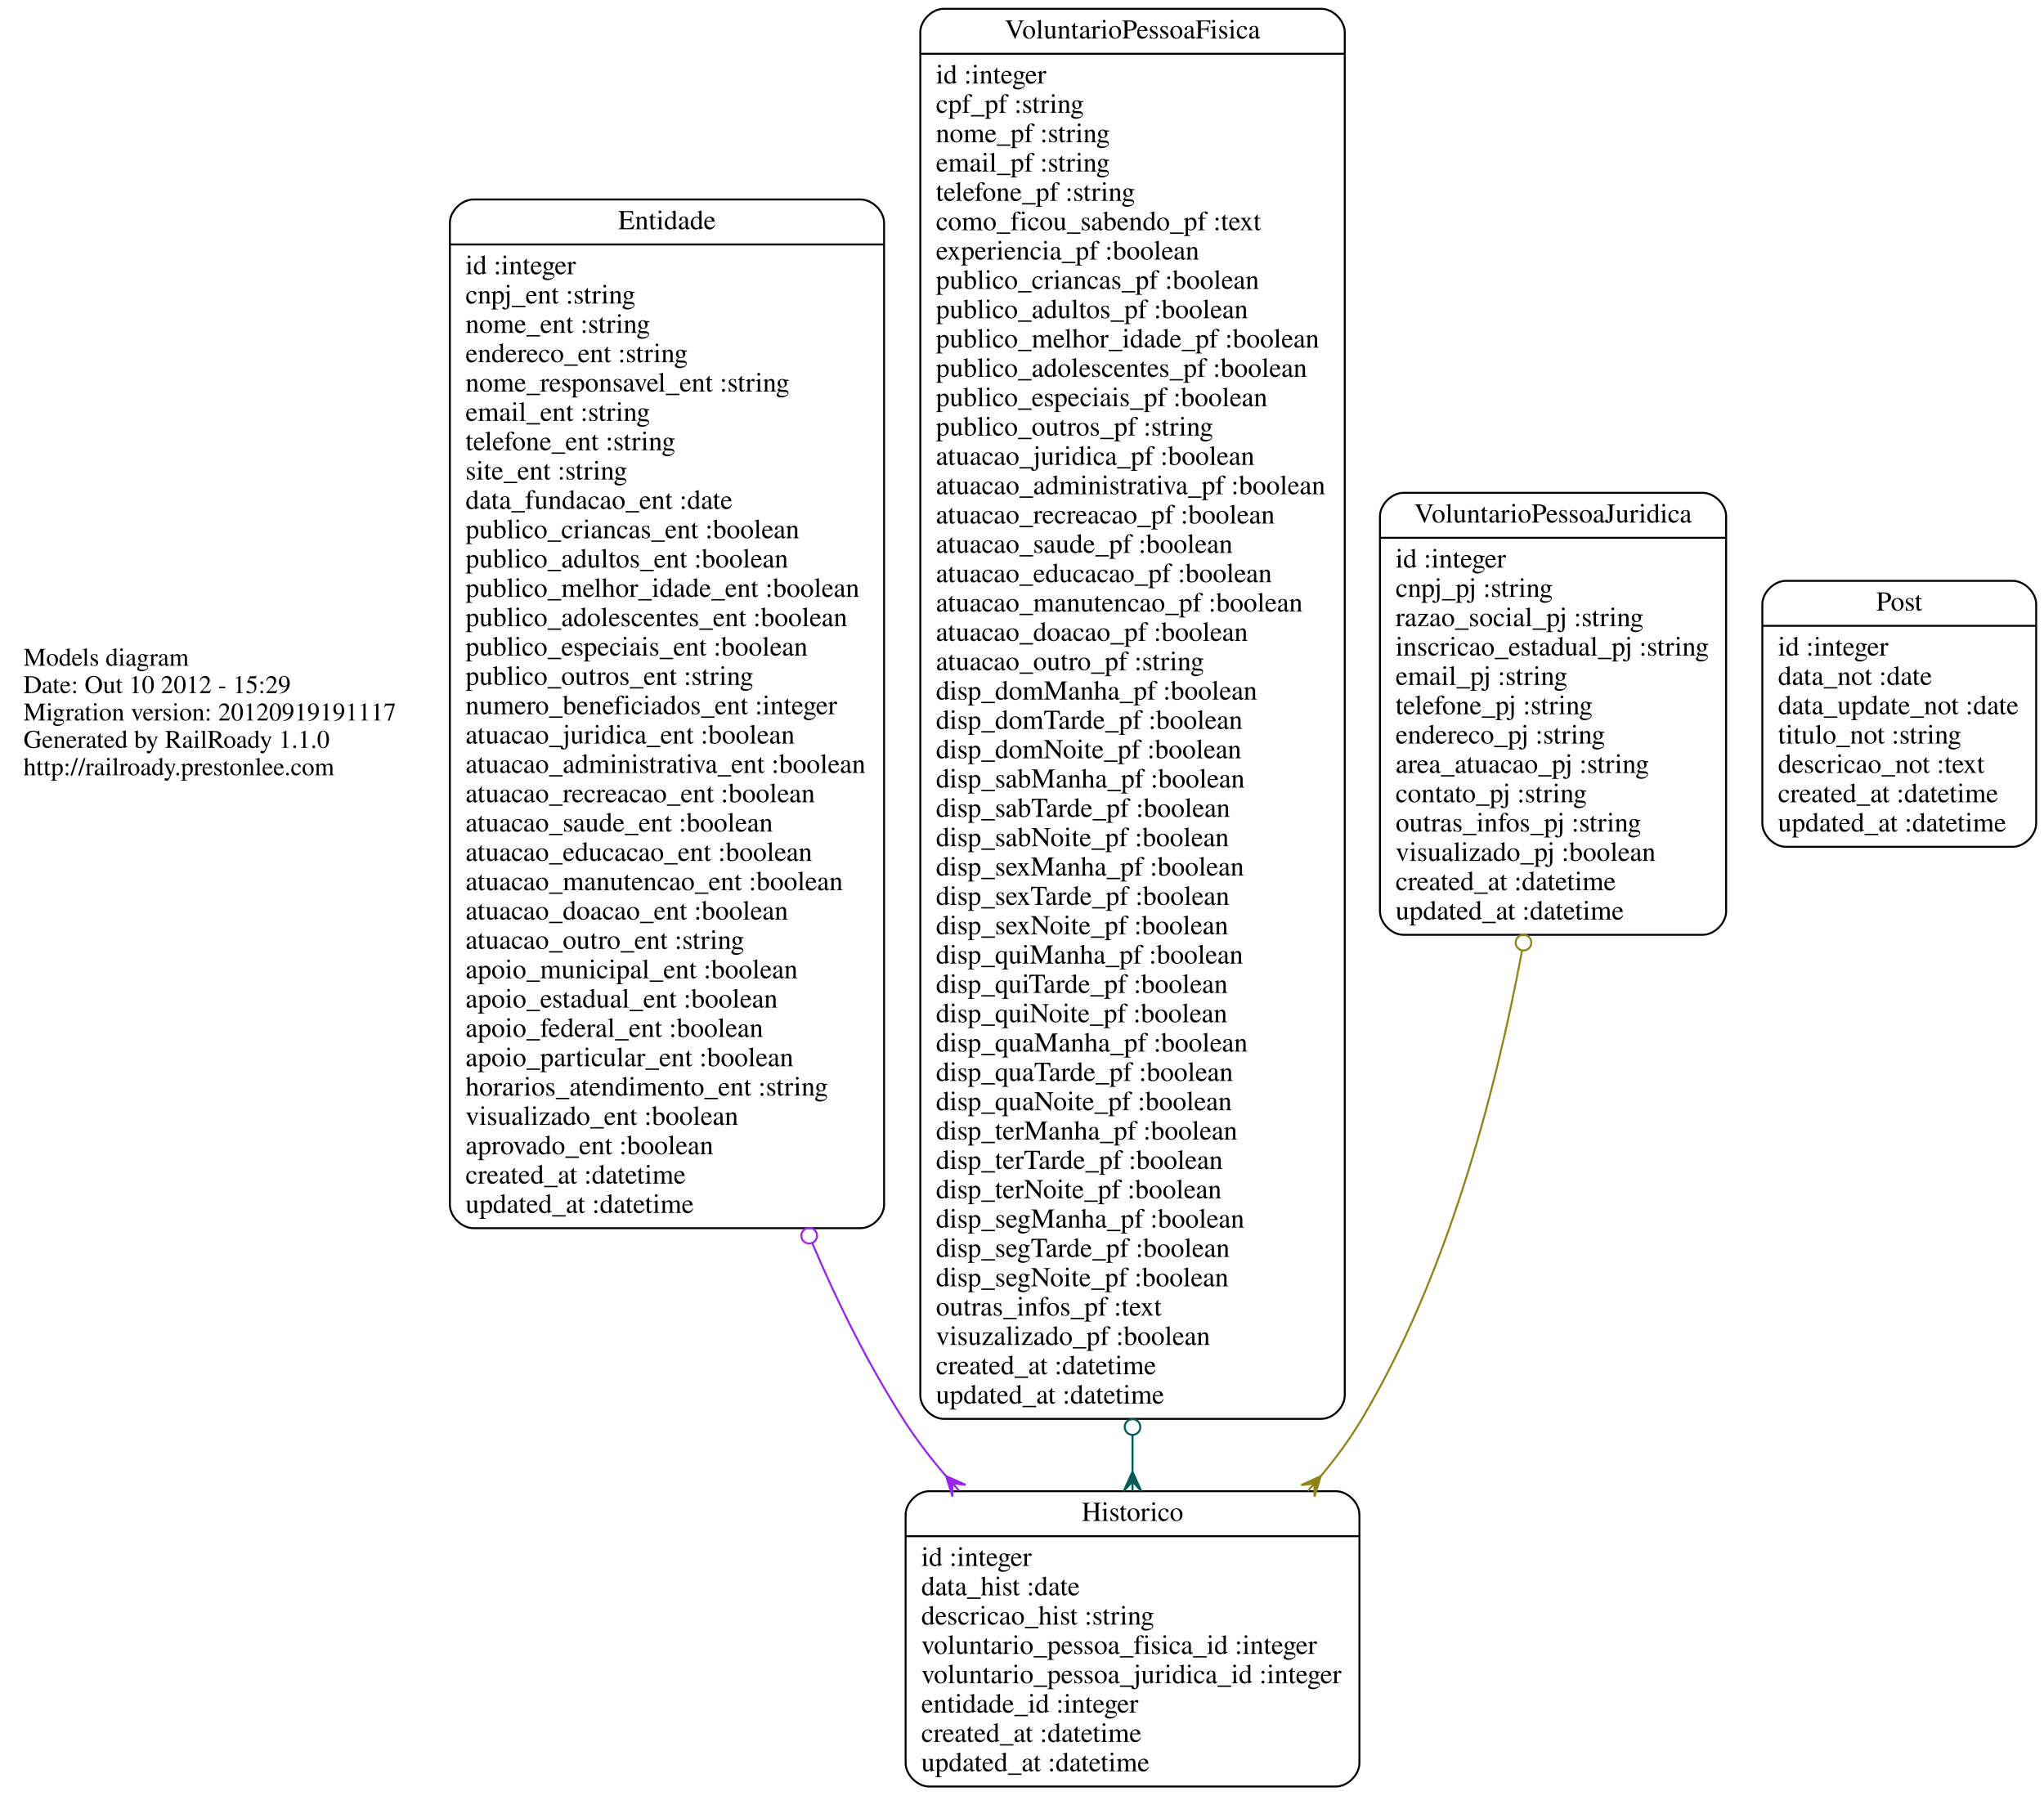
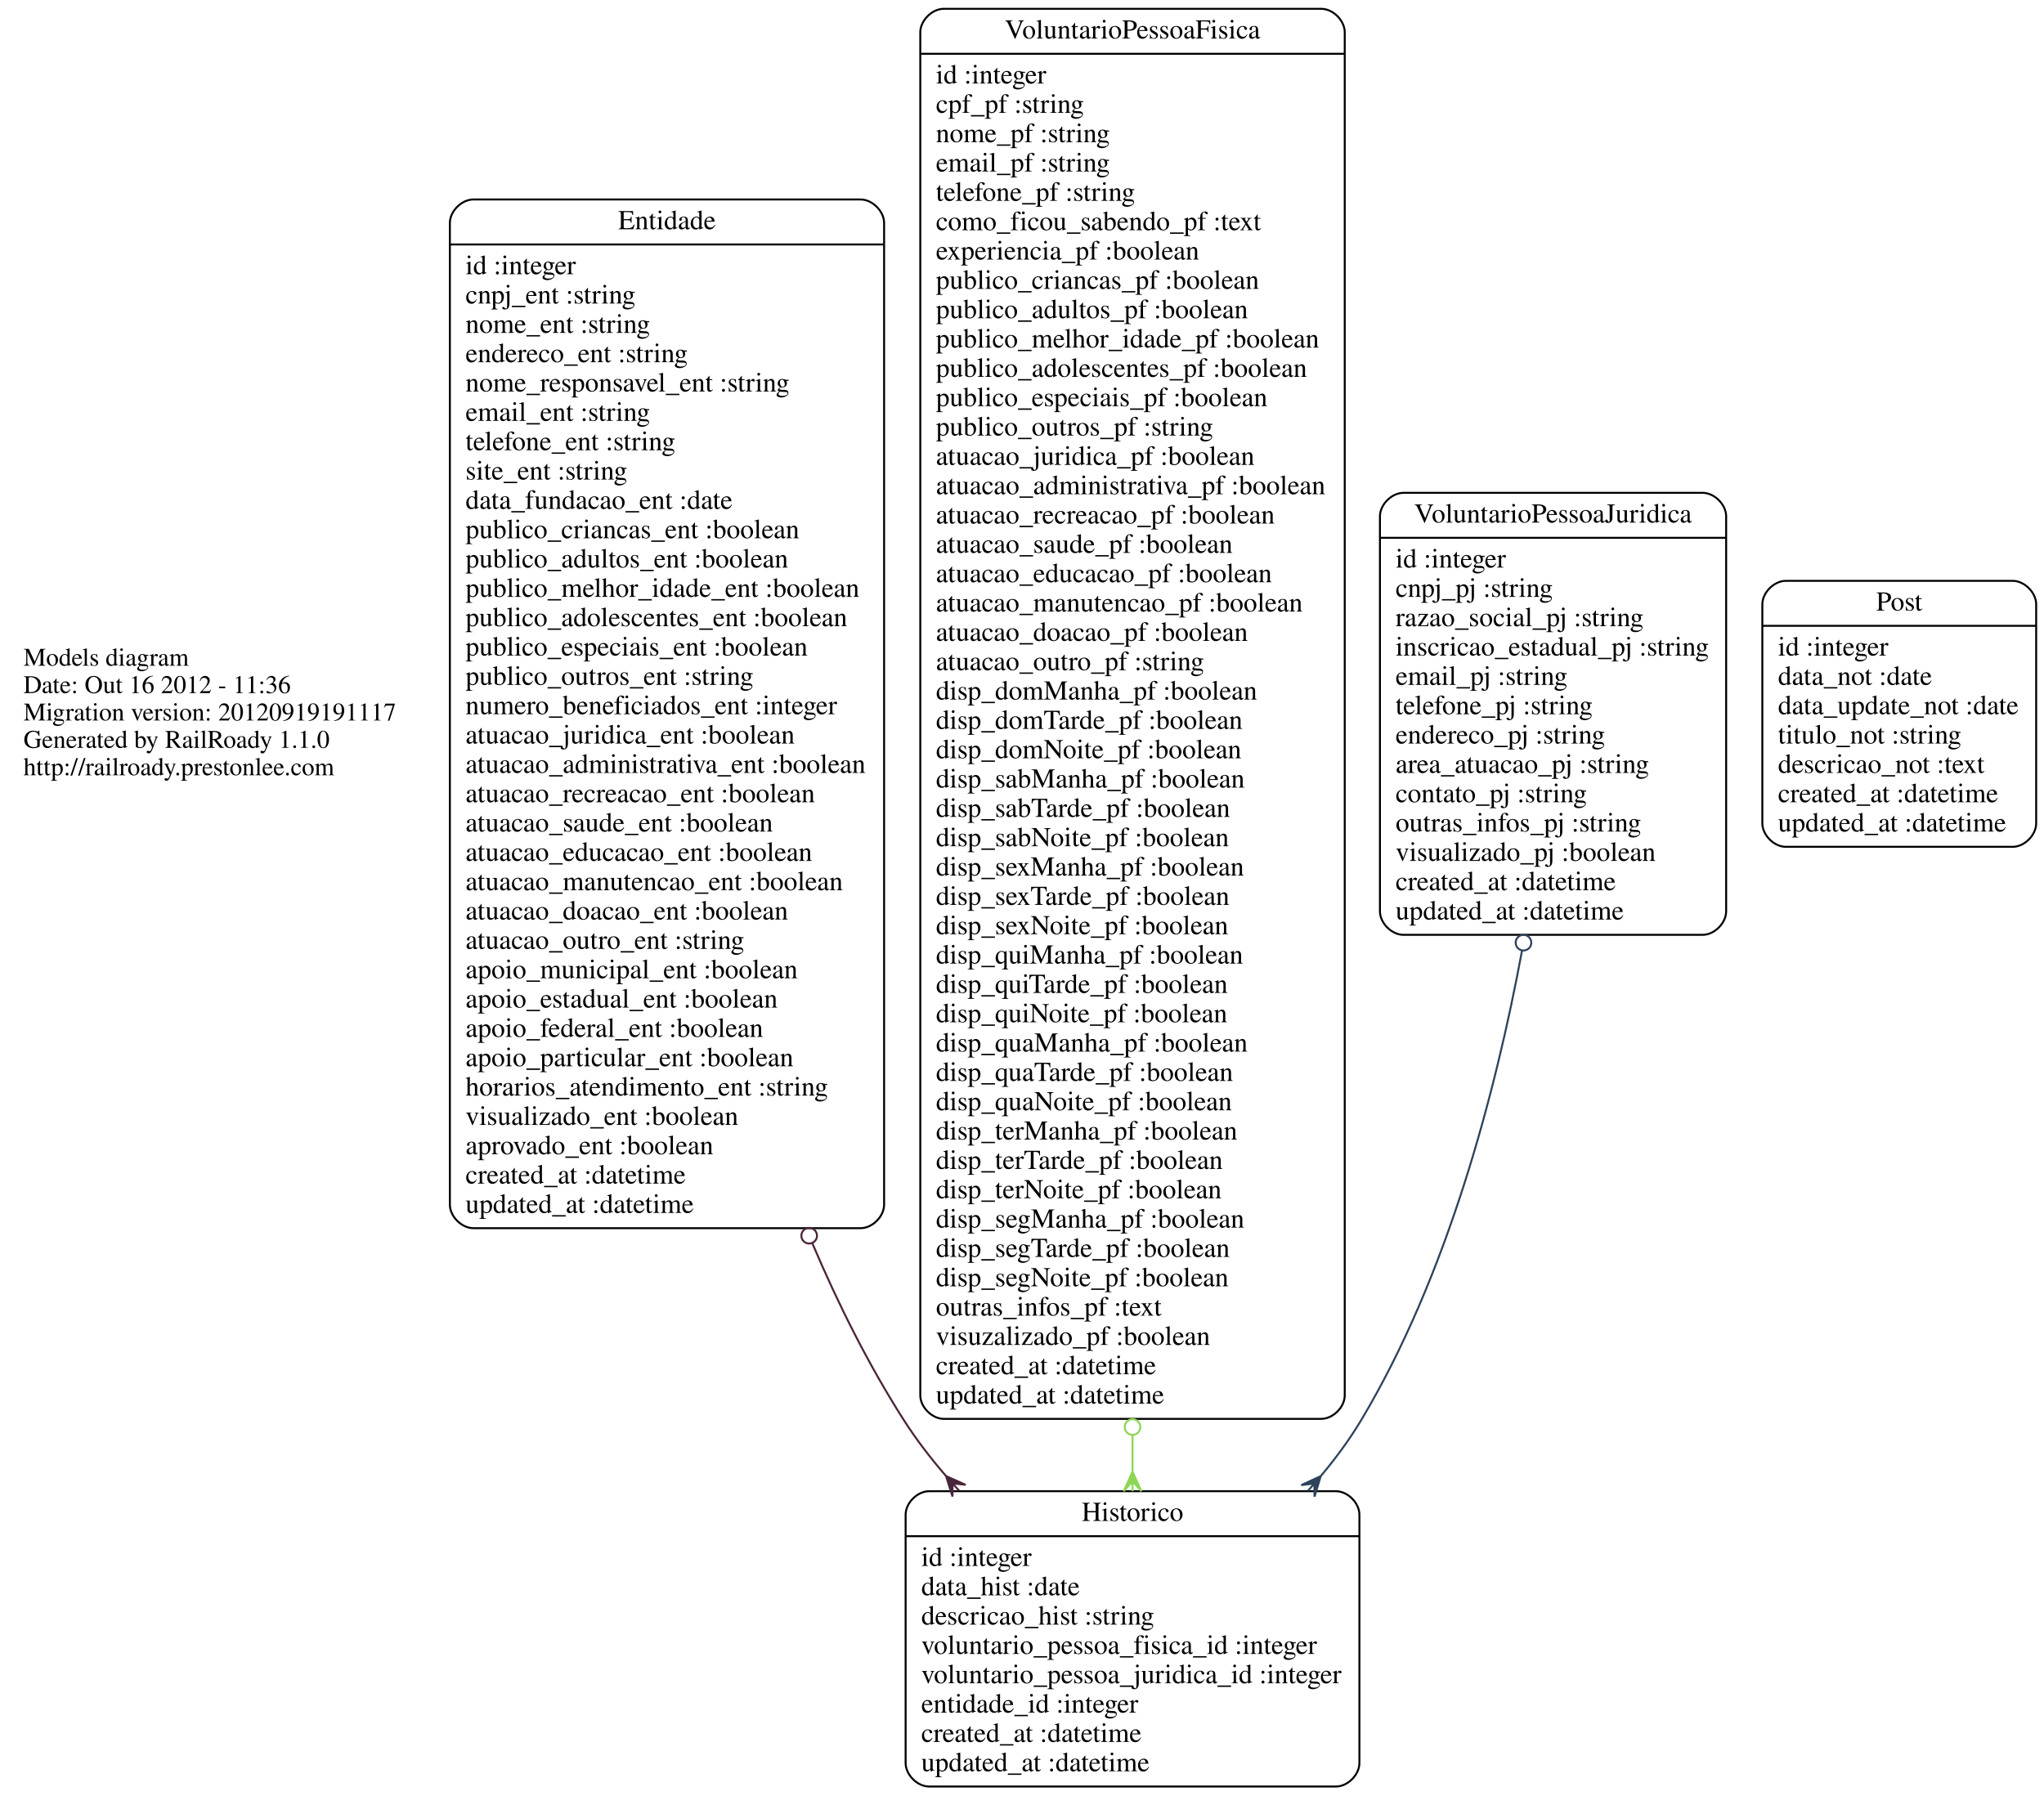
<svg xmlns="http://www.w3.org/2000/svg" width="1045pt" height="918pt" viewBox="0.00 0.00 1045.00 918.00">
  <g id="graph0" class="graph" transform="scale(1 1) rotate(0) translate(4 914)">
    <polygon fill="white" stroke="white" points="-4,5 -4,-914 1042,-914 1042,5 -4,5" />
    <g id="node1" class="node">
      <text text-anchor="start" x="8" y="-573.6" font-family="Times,serif" font-size="13.00">Models diagram</text>
-       <text text-anchor="start" x="8" y="-559.6" font-family="Times,serif" font-size="13.00">Date: Out 10 2012 - 15:29</text>
+       <text text-anchor="start" x="8" y="-559.6" font-family="Times,serif" font-size="13.00">Date: Out 16 2012 - 11:36</text>
      <text text-anchor="start" x="8" y="-545.6" font-family="Times,serif" font-size="13.00">Migration version: 20120919191117</text>
      <text text-anchor="start" x="8" y="-531.6" font-family="Times,serif" font-size="13.00">Generated by RailRoady 1.1.0</text>
      <text text-anchor="start" x="8" y="-517.6" font-family="Times,serif" font-size="13.00">http://railroady.prestonlee.com</text>
    </g>
    <g id="node2" class="node">
      <path fill="none" stroke="black" d="M238,-286C238,-286 436,-286 436,-286 442,-286 448,-292 448,-298 448,-298 448,-800 448,-800 448,-806 442,-812 436,-812 436,-812 238,-812 238,-812 232,-812 226,-806 226,-800 226,-800 226,-298 226,-298 226,-292 232,-286 238,-286" />
      <text text-anchor="middle" x="337" y="-796.8" font-family="Times,serif" font-size="14.00">Entidade</text>
      <polyline fill="none" stroke="black" points="226,-789 448,-789 " />
      <text text-anchor="start" x="234" y="-773.8" font-family="Times,serif" font-size="14.00">id :integer</text>
      <text text-anchor="start" x="234" y="-758.8" font-family="Times,serif" font-size="14.00">cnpj_ent :string</text>
      <text text-anchor="start" x="234" y="-743.8" font-family="Times,serif" font-size="14.00">nome_ent :string</text>
      <text text-anchor="start" x="234" y="-728.8" font-family="Times,serif" font-size="14.00">endereco_ent :string</text>
      <text text-anchor="start" x="234" y="-713.8" font-family="Times,serif" font-size="14.00">nome_responsavel_ent :string</text>
      <text text-anchor="start" x="234" y="-698.8" font-family="Times,serif" font-size="14.00">email_ent :string</text>
      <text text-anchor="start" x="234" y="-683.8" font-family="Times,serif" font-size="14.00">telefone_ent :string</text>
      <text text-anchor="start" x="234" y="-668.8" font-family="Times,serif" font-size="14.00">site_ent :string</text>
      <text text-anchor="start" x="234" y="-653.8" font-family="Times,serif" font-size="14.00">data_fundacao_ent :date</text>
      <text text-anchor="start" x="234" y="-638.8" font-family="Times,serif" font-size="14.00">publico_criancas_ent :boolean</text>
      <text text-anchor="start" x="234" y="-623.8" font-family="Times,serif" font-size="14.00">publico_adultos_ent :boolean</text>
      <text text-anchor="start" x="234" y="-608.8" font-family="Times,serif" font-size="14.00">publico_melhor_idade_ent :boolean</text>
      <text text-anchor="start" x="234" y="-593.8" font-family="Times,serif" font-size="14.00">publico_adolescentes_ent :boolean</text>
      <text text-anchor="start" x="234" y="-578.8" font-family="Times,serif" font-size="14.00">publico_especiais_ent :boolean</text>
      <text text-anchor="start" x="234" y="-563.8" font-family="Times,serif" font-size="14.00">publico_outros_ent :string</text>
      <text text-anchor="start" x="234" y="-548.8" font-family="Times,serif" font-size="14.00">numero_beneficiados_ent :integer</text>
      <text text-anchor="start" x="234" y="-533.8" font-family="Times,serif" font-size="14.00">atuacao_juridica_ent :boolean</text>
      <text text-anchor="start" x="234" y="-518.8" font-family="Times,serif" font-size="14.00">atuacao_administrativa_ent :boolean</text>
      <text text-anchor="start" x="234" y="-503.8" font-family="Times,serif" font-size="14.00">atuacao_recreacao_ent :boolean</text>
      <text text-anchor="start" x="234" y="-488.8" font-family="Times,serif" font-size="14.00">atuacao_saude_ent :boolean</text>
      <text text-anchor="start" x="234" y="-473.8" font-family="Times,serif" font-size="14.00">atuacao_educacao_ent :boolean</text>
      <text text-anchor="start" x="234" y="-458.8" font-family="Times,serif" font-size="14.00">atuacao_manutencao_ent :boolean</text>
      <text text-anchor="start" x="234" y="-443.8" font-family="Times,serif" font-size="14.00">atuacao_doacao_ent :boolean</text>
      <text text-anchor="start" x="234" y="-428.8" font-family="Times,serif" font-size="14.00">atuacao_outro_ent :string</text>
      <text text-anchor="start" x="234" y="-413.8" font-family="Times,serif" font-size="14.00">apoio_municipal_ent :boolean</text>
      <text text-anchor="start" x="234" y="-398.8" font-family="Times,serif" font-size="14.00">apoio_estadual_ent :boolean</text>
      <text text-anchor="start" x="234" y="-383.8" font-family="Times,serif" font-size="14.00">apoio_federal_ent :boolean</text>
      <text text-anchor="start" x="234" y="-368.8" font-family="Times,serif" font-size="14.00">apoio_particular_ent :boolean</text>
      <text text-anchor="start" x="234" y="-353.8" font-family="Times,serif" font-size="14.00">horarios_atendimento_ent :string</text>
      <text text-anchor="start" x="234" y="-338.8" font-family="Times,serif" font-size="14.00">visualizado_ent :boolean</text>
      <text text-anchor="start" x="234" y="-323.8" font-family="Times,serif" font-size="14.00">aprovado_ent :boolean</text>
      <text text-anchor="start" x="234" y="-308.8" font-family="Times,serif" font-size="14.00">created_at :datetime</text>
      <text text-anchor="start" x="234" y="-293.8" font-family="Times,serif" font-size="14.00">updated_at :datetime</text>
    </g>
    <g id="node3" class="node">
      <path fill="none" stroke="black" d="M471,-0.5C471,-0.5 679,-0.5 679,-0.5 685,-0.5 691,-6.5 691,-12.5 691,-12.5 691,-139.5 691,-139.5 691,-145.5 685,-151.5 679,-151.5 679,-151.5 471,-151.5 471,-151.5 465,-151.5 459,-145.5 459,-139.5 459,-139.5 459,-12.5 459,-12.5 459,-6.5 465,-0.5 471,-0.5" />
      <text text-anchor="middle" x="575" y="-136.3" font-family="Times,serif" font-size="14.00">Historico</text>
      <polyline fill="none" stroke="black" points="459,-128.5 691,-128.5 " />
      <text text-anchor="start" x="467" y="-113.3" font-family="Times,serif" font-size="14.00">id :integer</text>
      <text text-anchor="start" x="467" y="-98.3" font-family="Times,serif" font-size="14.00">data_hist :date</text>
      <text text-anchor="start" x="467" y="-83.3" font-family="Times,serif" font-size="14.00">descricao_hist :string</text>
      <text text-anchor="start" x="467" y="-68.3" font-family="Times,serif" font-size="14.00">voluntario_pessoa_fisica_id :integer</text>
      <text text-anchor="start" x="467" y="-53.3" font-family="Times,serif" font-size="14.00">voluntario_pessoa_juridica_id :integer</text>
      <text text-anchor="start" x="467" y="-38.3" font-family="Times,serif" font-size="14.00">entidade_id :integer</text>
      <text text-anchor="start" x="467" y="-23.3" font-family="Times,serif" font-size="14.00">created_at :datetime</text>
      <text text-anchor="start" x="467" y="-8.3" font-family="Times,serif" font-size="14.00">updated_at :datetime</text>
    </g>
    <g id="edge1" class="edge">
-       <path fill="none" stroke="#9a26eb" d="M411.327,-278.242C424.705,-246.735 440.186,-215.916 458,-188 464.295,-178.135 471.654,-168.532 479.56,-159.369" />
-       <ellipse fill="none" stroke="#9a26eb" cx="409.694" cy="-282.142" rx="4" ry="4" />
-       <polygon fill="#9a26eb" stroke="#9a26eb" points="479.669,-159.247 489.68,-154.772 482.994,-155.513 486.32,-151.779 486.32,-151.779 486.32,-151.779 482.994,-155.513 482.959,-148.786 479.669,-159.247 479.669,-159.247" />
+       <path fill="none" stroke="#49253a" d="M411.327,-278.242C424.705,-246.735 440.186,-215.916 458,-188 464.295,-178.135 471.654,-168.532 479.56,-159.369" />
+       <ellipse fill="none" stroke="#49253a" cx="409.694" cy="-282.142" rx="4" ry="4" />
+       <polygon fill="#49253a" stroke="#49253a" points="479.669,-159.247 489.68,-154.772 482.994,-155.513 486.32,-151.779 486.32,-151.779 486.32,-151.779 482.994,-155.513 482.959,-148.786 479.669,-159.247 479.669,-159.247" />
    </g>
    <g id="node4" class="node">
      <path fill="none" stroke="black" d="M909,-481C909,-481 1025,-481 1025,-481 1031,-481 1037,-487 1037,-493 1037,-493 1037,-605 1037,-605 1037,-611 1031,-617 1025,-617 1025,-617 909,-617 909,-617 903,-617 897,-611 897,-605 897,-605 897,-493 897,-493 897,-487 903,-481 909,-481" />
      <text text-anchor="middle" x="967" y="-601.8" font-family="Times,serif" font-size="14.00">Post</text>
      <polyline fill="none" stroke="black" points="897,-594 1037,-594 " />
      <text text-anchor="start" x="905" y="-578.8" font-family="Times,serif" font-size="14.00">id :integer</text>
      <text text-anchor="start" x="905" y="-563.8" font-family="Times,serif" font-size="14.00">data_not :date</text>
      <text text-anchor="start" x="905" y="-548.8" font-family="Times,serif" font-size="14.00">data_update_not :date</text>
      <text text-anchor="start" x="905" y="-533.8" font-family="Times,serif" font-size="14.00">titulo_not :string</text>
      <text text-anchor="start" x="905" y="-518.8" font-family="Times,serif" font-size="14.00">descricao_not :text</text>
      <text text-anchor="start" x="905" y="-503.8" font-family="Times,serif" font-size="14.00">created_at :datetime</text>
      <text text-anchor="start" x="905" y="-488.8" font-family="Times,serif" font-size="14.00">updated_at :datetime</text>
    </g>
    <g id="node5" class="node">
      <path fill="none" stroke="black" d="M478.5,-188.5C478.5,-188.5 671.5,-188.5 671.5,-188.5 677.5,-188.5 683.5,-194.5 683.5,-200.5 683.5,-200.5 683.5,-897.5 683.5,-897.5 683.5,-903.5 677.5,-909.5 671.5,-909.5 671.5,-909.5 478.5,-909.5 478.5,-909.5 472.5,-909.5 466.5,-903.5 466.5,-897.5 466.5,-897.5 466.5,-200.5 466.5,-200.5 466.5,-194.5 472.5,-188.5 478.5,-188.5" />
      <text text-anchor="middle" x="575" y="-894.3" font-family="Times,serif" font-size="14.00">VoluntarioPessoaFisica</text>
      <polyline fill="none" stroke="black" points="466.5,-886.5 683.5,-886.5 " />
      <text text-anchor="start" x="474.5" y="-871.3" font-family="Times,serif" font-size="14.00">id :integer</text>
      <text text-anchor="start" x="474.5" y="-856.3" font-family="Times,serif" font-size="14.00">cpf_pf :string</text>
      <text text-anchor="start" x="474.5" y="-841.3" font-family="Times,serif" font-size="14.00">nome_pf :string</text>
      <text text-anchor="start" x="474.5" y="-826.3" font-family="Times,serif" font-size="14.00">email_pf :string</text>
      <text text-anchor="start" x="474.5" y="-811.3" font-family="Times,serif" font-size="14.00">telefone_pf :string</text>
      <text text-anchor="start" x="474.5" y="-796.3" font-family="Times,serif" font-size="14.00">como_ficou_sabendo_pf :text</text>
      <text text-anchor="start" x="474.5" y="-781.3" font-family="Times,serif" font-size="14.00">experiencia_pf :boolean</text>
      <text text-anchor="start" x="474.5" y="-766.3" font-family="Times,serif" font-size="14.00">publico_criancas_pf :boolean</text>
      <text text-anchor="start" x="474.5" y="-751.3" font-family="Times,serif" font-size="14.00">publico_adultos_pf :boolean</text>
      <text text-anchor="start" x="474.5" y="-736.3" font-family="Times,serif" font-size="14.00">publico_melhor_idade_pf :boolean</text>
      <text text-anchor="start" x="474.5" y="-721.3" font-family="Times,serif" font-size="14.00">publico_adolescentes_pf :boolean</text>
      <text text-anchor="start" x="474.5" y="-706.3" font-family="Times,serif" font-size="14.00">publico_especiais_pf :boolean</text>
      <text text-anchor="start" x="474.5" y="-691.3" font-family="Times,serif" font-size="14.00">publico_outros_pf :string</text>
      <text text-anchor="start" x="474.5" y="-676.3" font-family="Times,serif" font-size="14.00">atuacao_juridica_pf :boolean</text>
      <text text-anchor="start" x="474.5" y="-661.3" font-family="Times,serif" font-size="14.00">atuacao_administrativa_pf :boolean</text>
      <text text-anchor="start" x="474.5" y="-646.3" font-family="Times,serif" font-size="14.00">atuacao_recreacao_pf :boolean</text>
      <text text-anchor="start" x="474.5" y="-631.3" font-family="Times,serif" font-size="14.00">atuacao_saude_pf :boolean</text>
      <text text-anchor="start" x="474.5" y="-616.3" font-family="Times,serif" font-size="14.00">atuacao_educacao_pf :boolean</text>
      <text text-anchor="start" x="474.5" y="-601.3" font-family="Times,serif" font-size="14.00">atuacao_manutencao_pf :boolean</text>
      <text text-anchor="start" x="474.5" y="-586.3" font-family="Times,serif" font-size="14.00">atuacao_doacao_pf :boolean</text>
      <text text-anchor="start" x="474.5" y="-571.3" font-family="Times,serif" font-size="14.00">atuacao_outro_pf :string</text>
      <text text-anchor="start" x="474.5" y="-556.3" font-family="Times,serif" font-size="14.00">disp_domManha_pf :boolean</text>
      <text text-anchor="start" x="474.5" y="-541.3" font-family="Times,serif" font-size="14.00">disp_domTarde_pf :boolean</text>
      <text text-anchor="start" x="474.5" y="-526.3" font-family="Times,serif" font-size="14.00">disp_domNoite_pf :boolean</text>
      <text text-anchor="start" x="474.5" y="-511.3" font-family="Times,serif" font-size="14.00">disp_sabManha_pf :boolean</text>
      <text text-anchor="start" x="474.5" y="-496.3" font-family="Times,serif" font-size="14.00">disp_sabTarde_pf :boolean</text>
      <text text-anchor="start" x="474.5" y="-481.3" font-family="Times,serif" font-size="14.00">disp_sabNoite_pf :boolean</text>
      <text text-anchor="start" x="474.5" y="-466.3" font-family="Times,serif" font-size="14.00">disp_sexManha_pf :boolean</text>
      <text text-anchor="start" x="474.5" y="-451.3" font-family="Times,serif" font-size="14.00">disp_sexTarde_pf :boolean</text>
      <text text-anchor="start" x="474.5" y="-436.3" font-family="Times,serif" font-size="14.00">disp_sexNoite_pf :boolean</text>
      <text text-anchor="start" x="474.5" y="-421.3" font-family="Times,serif" font-size="14.00">disp_quiManha_pf :boolean</text>
      <text text-anchor="start" x="474.5" y="-406.3" font-family="Times,serif" font-size="14.00">disp_quiTarde_pf :boolean</text>
      <text text-anchor="start" x="474.5" y="-391.3" font-family="Times,serif" font-size="14.00">disp_quiNoite_pf :boolean</text>
      <text text-anchor="start" x="474.5" y="-376.3" font-family="Times,serif" font-size="14.00">disp_quaManha_pf :boolean</text>
      <text text-anchor="start" x="474.5" y="-361.3" font-family="Times,serif" font-size="14.00">disp_quaTarde_pf :boolean</text>
      <text text-anchor="start" x="474.5" y="-346.3" font-family="Times,serif" font-size="14.00">disp_quaNoite_pf :boolean</text>
      <text text-anchor="start" x="474.5" y="-331.3" font-family="Times,serif" font-size="14.00">disp_terManha_pf :boolean</text>
      <text text-anchor="start" x="474.5" y="-316.3" font-family="Times,serif" font-size="14.00">disp_terTarde_pf :boolean</text>
      <text text-anchor="start" x="474.5" y="-301.3" font-family="Times,serif" font-size="14.00">disp_terNoite_pf :boolean</text>
      <text text-anchor="start" x="474.5" y="-286.3" font-family="Times,serif" font-size="14.00">disp_segManha_pf :boolean</text>
      <text text-anchor="start" x="474.5" y="-271.3" font-family="Times,serif" font-size="14.00">disp_segTarde_pf :boolean</text>
      <text text-anchor="start" x="474.5" y="-256.3" font-family="Times,serif" font-size="14.00">disp_segNoite_pf :boolean</text>
      <text text-anchor="start" x="474.5" y="-241.3" font-family="Times,serif" font-size="14.00">outras_infos_pf :text</text>
      <text text-anchor="start" x="474.5" y="-226.3" font-family="Times,serif" font-size="14.00">visuzalizado_pf :boolean</text>
      <text text-anchor="start" x="474.5" y="-211.3" font-family="Times,serif" font-size="14.00">created_at :datetime</text>
      <text text-anchor="start" x="474.5" y="-196.3" font-family="Times,serif" font-size="14.00">updated_at :datetime</text>
    </g>
    <g id="edge2" class="edge">
-       <path fill="none" stroke="#005c55" d="M575,-180.153C575,-173.864 575,-167.762 575,-161.876" />
-       <ellipse fill="none" stroke="#005c55" cx="575" cy="-184.322" rx="4" ry="4" />
-       <polygon fill="#005c55" stroke="#005c55" points="575,-161.522 579.5,-151.522 575,-156.522 575,-151.522 575,-151.522 575,-151.522 575,-156.522 570.5,-151.522 575,-161.522 575,-161.522" />
+       <path fill="none" stroke="#8ed656" d="M575,-180.153C575,-173.864 575,-167.762 575,-161.876" />
+       <ellipse fill="none" stroke="#8ed656" cx="575" cy="-184.322" rx="4" ry="4" />
+       <polygon fill="#8ed656" stroke="#8ed656" points="575,-161.522 579.5,-151.522 575,-156.522 575,-151.522 575,-151.522 575,-151.522 575,-156.522 570.5,-151.522 575,-161.522 575,-161.522" />
    </g>
    <g id="node6" class="node">
      <path fill="none" stroke="black" d="M713.5,-436C713.5,-436 866.5,-436 866.5,-436 872.5,-436 878.5,-442 878.5,-448 878.5,-448 878.5,-650 878.5,-650 878.5,-656 872.5,-662 866.5,-662 866.5,-662 713.5,-662 713.5,-662 707.5,-662 701.5,-656 701.5,-650 701.5,-650 701.5,-448 701.5,-448 701.5,-442 707.5,-436 713.5,-436" />
      <text text-anchor="middle" x="790" y="-646.8" font-family="Times,serif" font-size="14.00">VoluntarioPessoaJuridica</text>
      <polyline fill="none" stroke="black" points="701.5,-639 878.5,-639 " />
      <text text-anchor="start" x="709.5" y="-623.8" font-family="Times,serif" font-size="14.00">id :integer</text>
      <text text-anchor="start" x="709.5" y="-608.8" font-family="Times,serif" font-size="14.00">cnpj_pj :string</text>
      <text text-anchor="start" x="709.5" y="-593.8" font-family="Times,serif" font-size="14.00">razao_social_pj :string</text>
      <text text-anchor="start" x="709.5" y="-578.8" font-family="Times,serif" font-size="14.00">inscricao_estadual_pj :string</text>
      <text text-anchor="start" x="709.5" y="-563.8" font-family="Times,serif" font-size="14.00">email_pj :string</text>
      <text text-anchor="start" x="709.5" y="-548.8" font-family="Times,serif" font-size="14.00">telefone_pj :string</text>
      <text text-anchor="start" x="709.5" y="-533.8" font-family="Times,serif" font-size="14.00">endereco_pj :string</text>
      <text text-anchor="start" x="709.5" y="-518.8" font-family="Times,serif" font-size="14.00">area_atuacao_pj :string</text>
      <text text-anchor="start" x="709.5" y="-503.8" font-family="Times,serif" font-size="14.00">contato_pj :string</text>
      <text text-anchor="start" x="709.5" y="-488.8" font-family="Times,serif" font-size="14.00">outras_infos_pj :string</text>
      <text text-anchor="start" x="709.5" y="-473.8" font-family="Times,serif" font-size="14.00">visualizado_pj :boolean</text>
      <text text-anchor="start" x="709.5" y="-458.8" font-family="Times,serif" font-size="14.00">created_at :datetime</text>
      <text text-anchor="start" x="709.5" y="-443.8" font-family="Times,serif" font-size="14.00">updated_at :datetime</text>
    </g>
    <g id="edge3" class="edge">
-       <path fill="none" stroke="#908318" d="M774.155,-427.996C760.53,-354.729 735.849,-261.359 692,-188 686.052,-178.049 678.967,-168.413 671.269,-159.25" />
-       <ellipse fill="none" stroke="#908318" cx="774.883" cy="-431.987" rx="4" ry="4" />
-       <polygon fill="#908318" stroke="#908318" points="671.235,-159.211 668.064,-148.714 667.952,-155.44 664.67,-151.669 664.67,-151.669 664.67,-151.669 667.952,-155.44 661.275,-154.623 671.235,-159.211 671.235,-159.211" />
+       <path fill="none" stroke="#2d435b" d="M774.155,-427.996C760.53,-354.729 735.849,-261.359 692,-188 686.052,-178.049 678.967,-168.413 671.269,-159.25" />
+       <ellipse fill="none" stroke="#2d435b" cx="774.883" cy="-431.987" rx="4" ry="4" />
+       <polygon fill="#2d435b" stroke="#2d435b" points="671.235,-159.211 668.064,-148.714 667.952,-155.44 664.67,-151.669 664.67,-151.669 664.67,-151.669 667.952,-155.44 661.275,-154.623 671.235,-159.211 671.235,-159.211" />
    </g>
  </g>
</svg>
